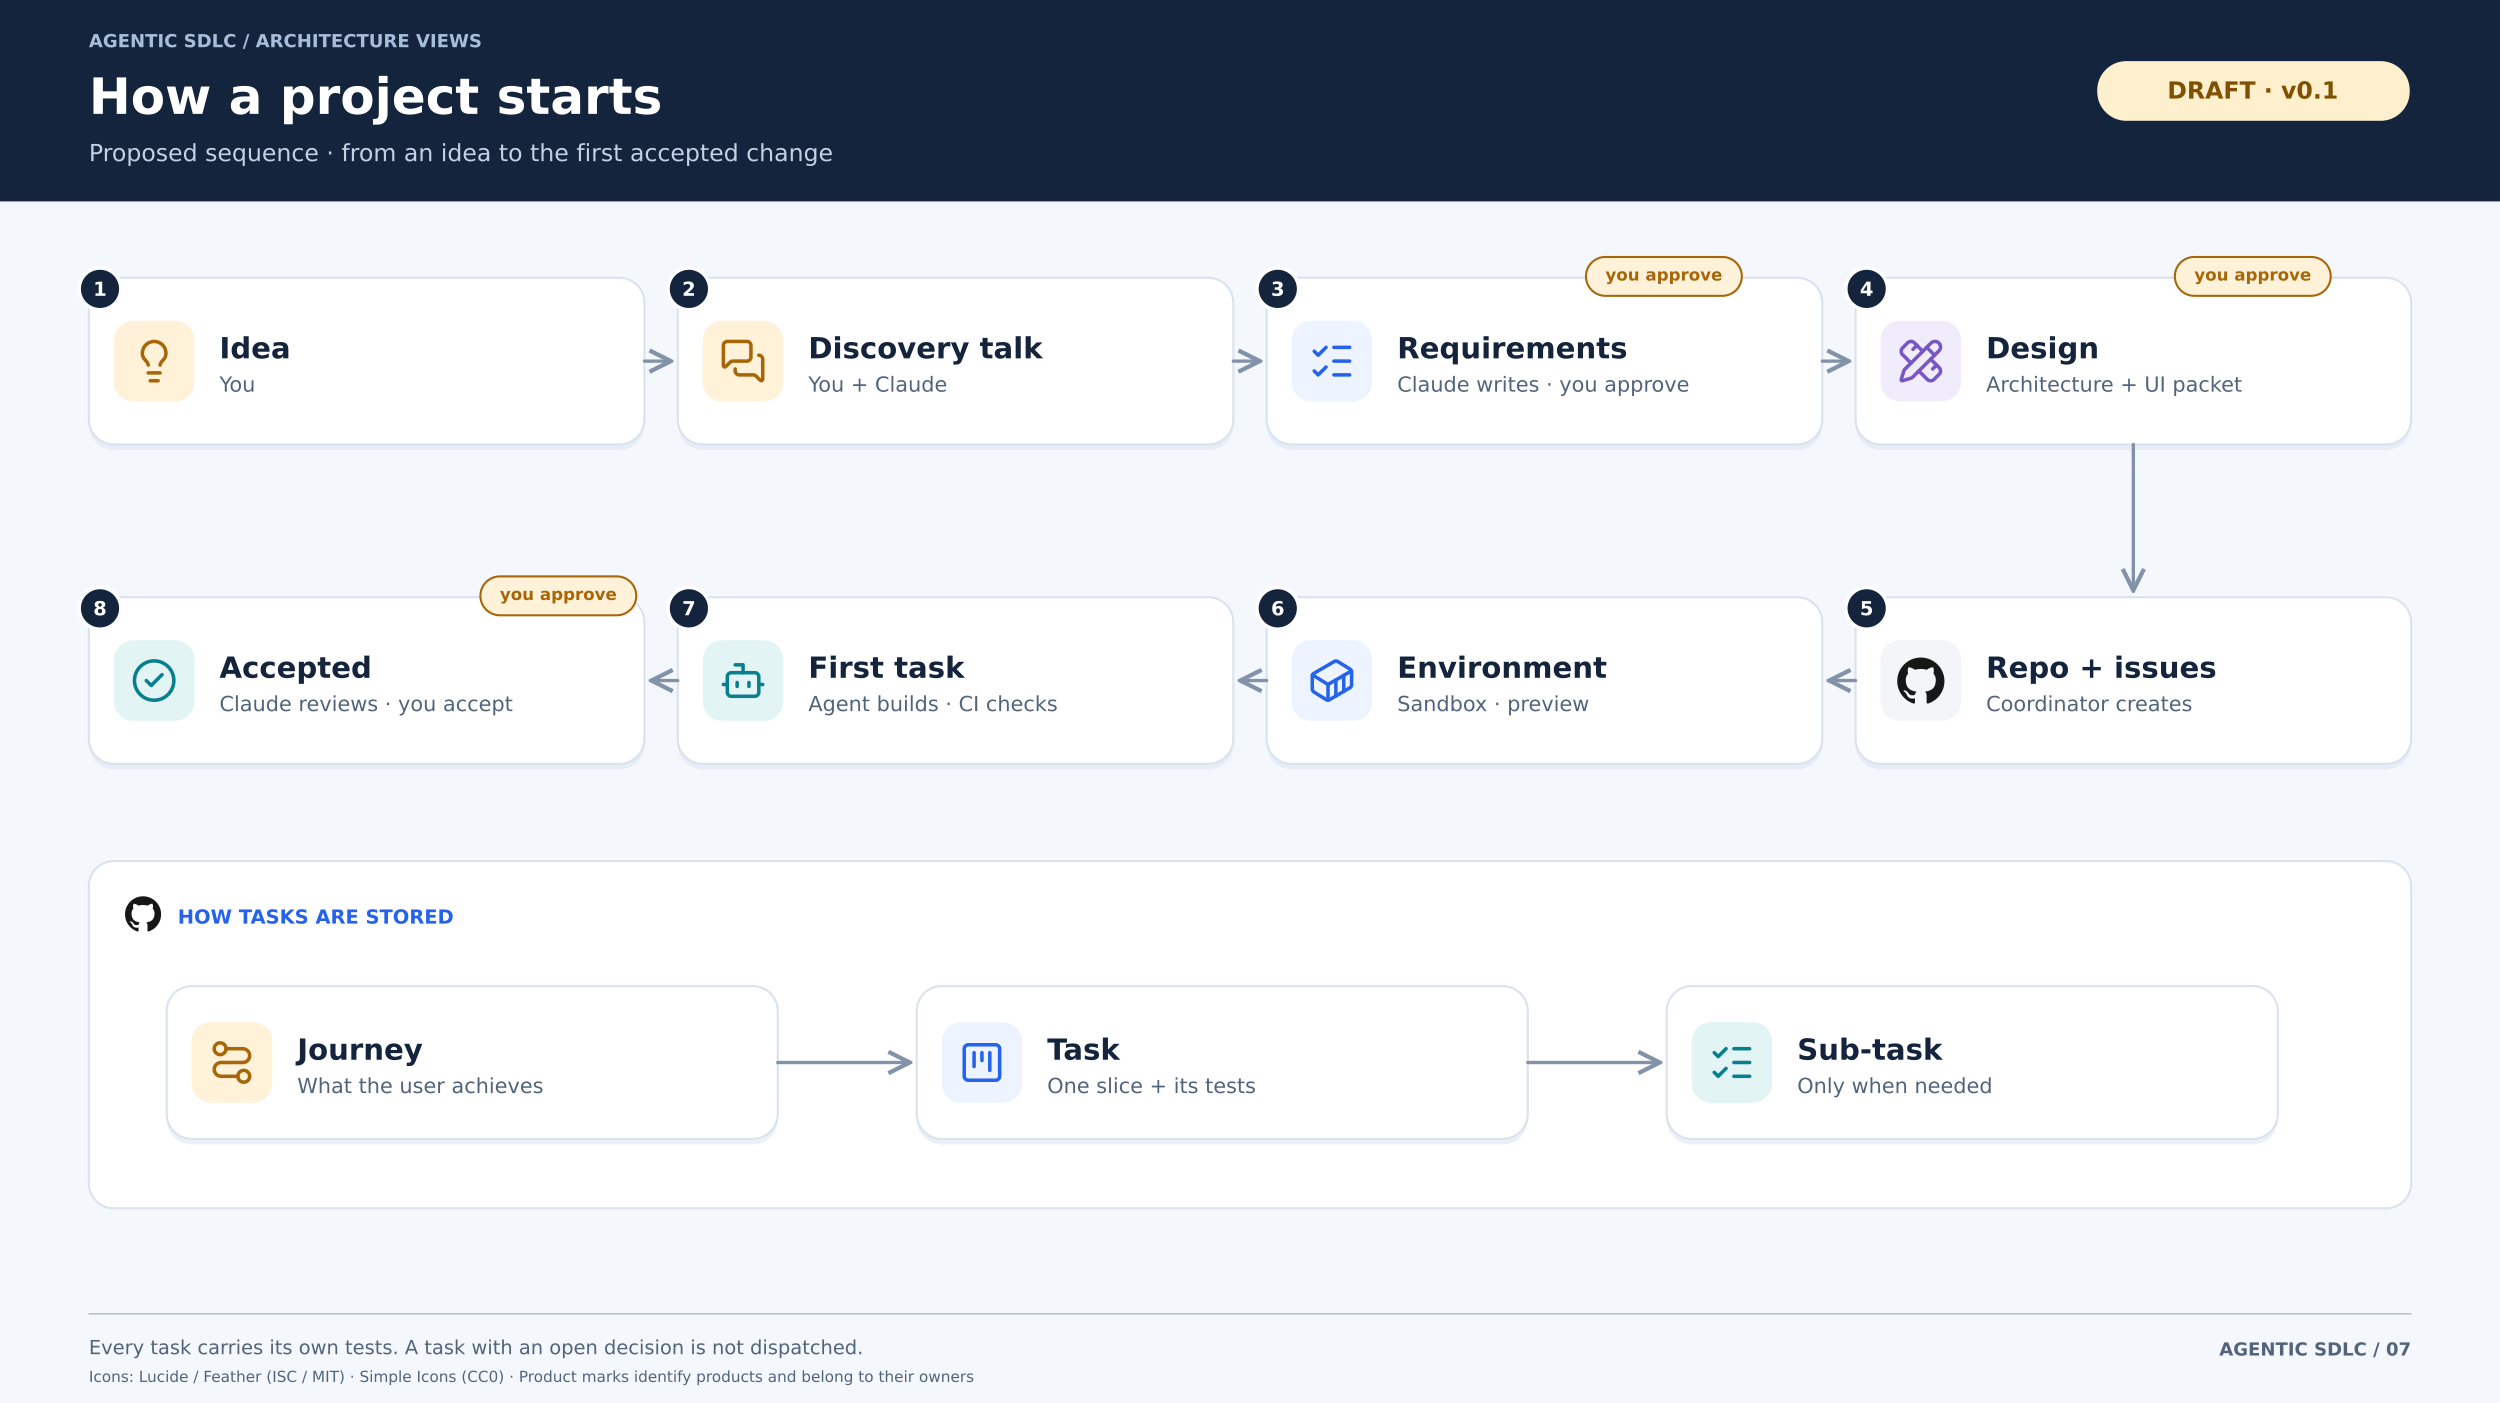
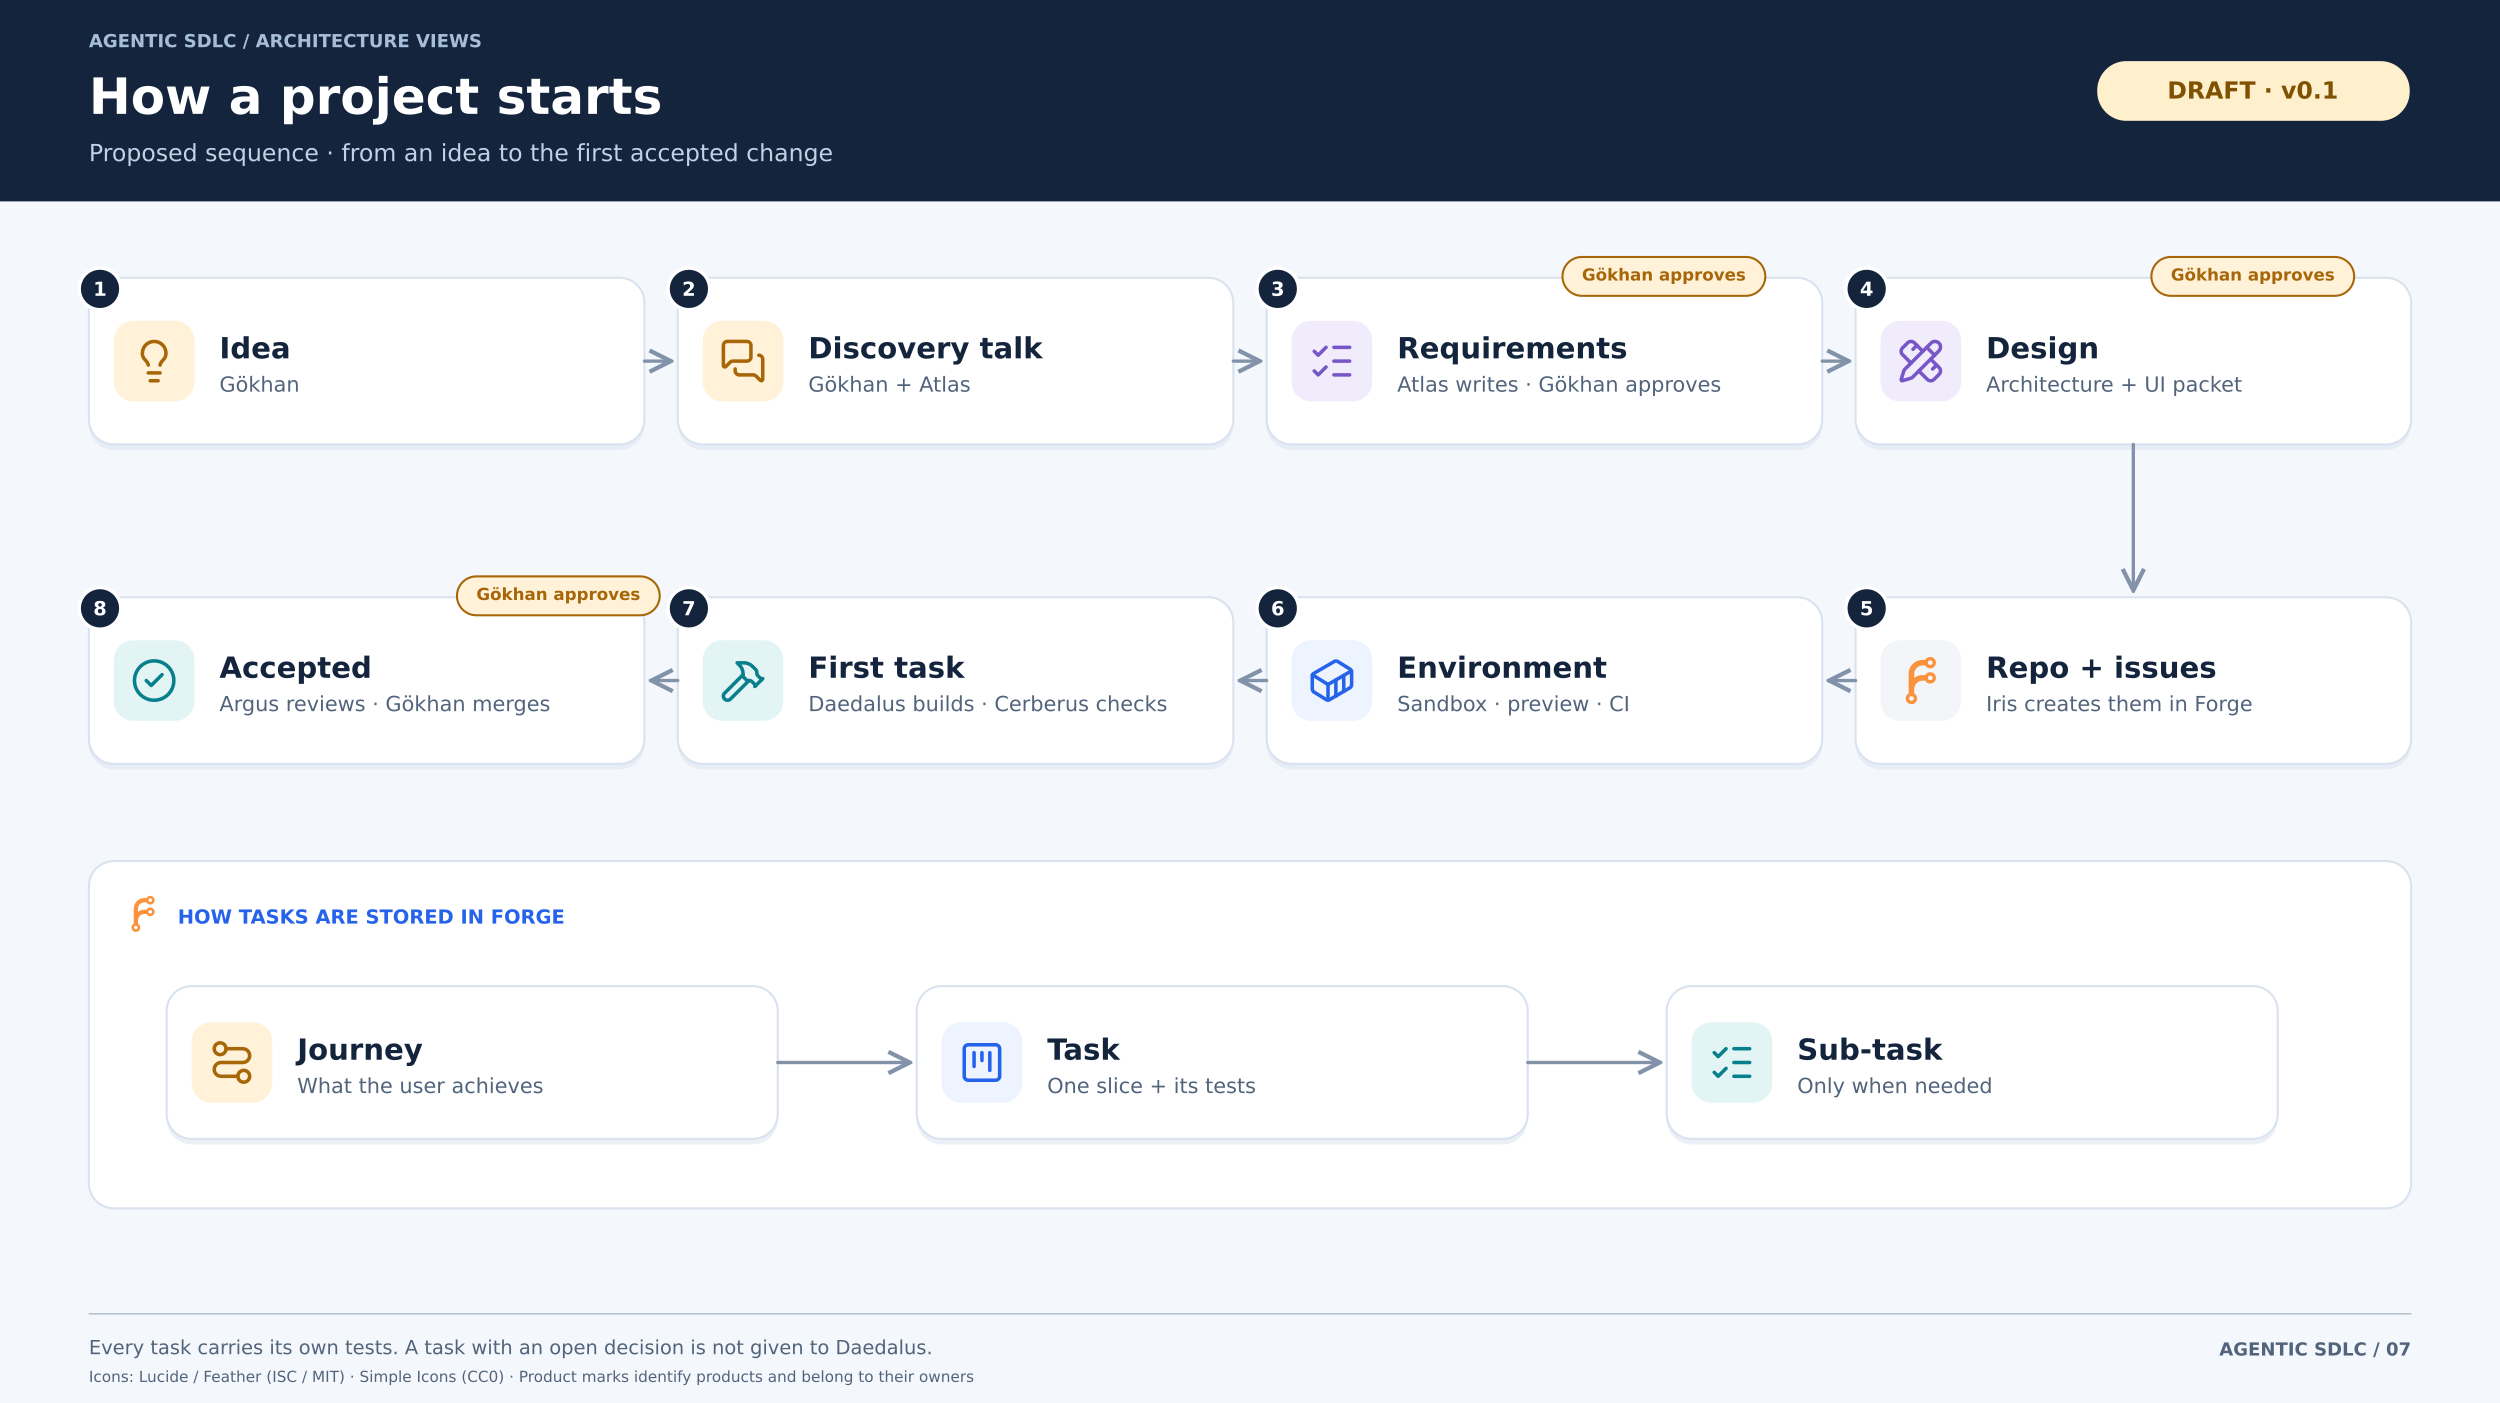
<svg xmlns="http://www.w3.org/2000/svg" width="1800" height="1010" viewBox="0 0 1800 1010" role="img" aria-labelledby="title desc">
  <defs>
    <marker id="blue" viewBox="0 0 10 10" refX="9" refY="5" markerWidth="8" markerHeight="8" orient="auto-start-reverse">
      <path d="M 1 1 L 9 5 L 1 9" fill="none" stroke="#2563EB" stroke-width="1.6" />
    </marker>
    <marker id="teal" viewBox="0 0 10 10" refX="9" refY="5" markerWidth="8" markerHeight="8" orient="auto-start-reverse">
      <path d="M 1 1 L 9 5 L 1 9" fill="none" stroke="#087F8C" stroke-width="1.6" />
    </marker>
    <marker id="purple" viewBox="0 0 10 10" refX="9" refY="5" markerWidth="8" markerHeight="8" orient="auto-start-reverse">
      <path d="M 1 1 L 9 5 L 1 9" fill="none" stroke="#7756C8" stroke-width="1.6" />
    </marker>
    <marker id="gray" viewBox="0 0 10 10" refX="9" refY="5" markerWidth="8" markerHeight="8" orient="auto-start-reverse">
      <path d="M 1 1 L 9 5 L 1 9" fill="none" stroke="#8292A8" stroke-width="1.6" />
    </marker>
    <marker id="amber" viewBox="0 0 10 10" refX="9" refY="5" markerWidth="8" markerHeight="8" orient="auto-start-reverse">
      <path d="M 1 1 L 9 5 L 1 9" fill="none" stroke="#A76608" stroke-width="1.6" />
    </marker>
  </defs>
  <rect x="0" y="0" width="1800" height="1010" rx="0" fill="#F4F7FC" stroke="none" stroke-width="1.5" />
  <rect x="0" y="0" width="1800" height="145" rx="0" fill="#13243C" stroke="none" stroke-width="1.5" />
  <text x="64" y="34" font-family="DejaVu Sans, sans-serif" font-size="13" fill="#A7BEDA" font-weight="700" text-anchor="start">AGENTIC SDLC  /  ARCHITECTURE VIEWS</text>
  <text x="64" y="82" font-family="DejaVu Sans, sans-serif" font-size="36" fill="#FFFFFF" font-weight="700" text-anchor="start">How a project starts</text>
  <text x="64" y="116" font-family="DejaVu Sans, sans-serif" font-size="17" fill="#C4D1E4" font-weight="400" text-anchor="start">Proposed sequence · from an idea to the first accepted change</text>
  <rect x="1510" y="44" width="225" height="43" rx="21" fill="#FFF0CD" stroke="none" stroke-width="1.5" />
  <text x="1622" y="71" font-family="DejaVu Sans, sans-serif" font-size="17" fill="#805100" font-weight="700" text-anchor="middle">DRAFT · v0.1</text>
  <rect x="64" y="204" width="400" height="120" rx="18" fill="#E1E8F2" opacity=".65" />
  <rect x="64" y="200" width="400" height="120" rx="18" fill="#FFFFFF" stroke="#D9E2EF" stroke-width="1.5" />
  <rect x="82" y="231.0" width="58" height="58" rx="14" fill="#FFF2D9" stroke="none" stroke-width="1.5" />
  <svg x="94" y="243.0" width="34" height="34" viewBox="0 0 24 24" fill="none" stroke="#A76608" stroke-width="1.8" stroke-linecap="round" stroke-linejoin="round">
    <path d="M15 14c.2-1 .7-1.7 1.5-2.5 1-.9 1.5-2.2 1.5-3.5A6 6 0 0 0 6 8c0 1 .2 2.2 1.5 3.5.7.7 1.3 1.5 1.5 2.5" />
    <path d="M9 18h6" />
    <path d="M10 22h4" />
  </svg>
  <text x="158" y="258.0" font-family="DejaVu Sans, sans-serif" font-size="21" fill="#13243C" font-weight="700" text-anchor="start">Idea</text>
-   <text x="158" y="282.0" font-family="DejaVu Sans, sans-serif" font-size="15" fill="#52647C" font-weight="400" text-anchor="start">You</text>
+   <text x="158" y="282.0" font-family="DejaVu Sans, sans-serif" font-size="15" fill="#52647C" font-weight="400" text-anchor="start">Gökhan</text>
  <circle cx="72" cy="208" r="15" fill="#13243C" stroke="#FFFFFF" stroke-width="2.5" />
  <text x="72" y="213" font-family="DejaVu Sans, sans-serif" font-size="14" fill="#FFFFFF" font-weight="700" text-anchor="middle">1</text>
  <rect x="488" y="204" width="400" height="120" rx="18" fill="#E1E8F2" opacity=".65" />
  <rect x="488" y="200" width="400" height="120" rx="18" fill="#FFFFFF" stroke="#D9E2EF" stroke-width="1.5" />
  <rect x="506" y="231.0" width="58" height="58" rx="14" fill="#FFF2D9" stroke="none" stroke-width="1.5" />
  <svg x="518" y="243.0" width="34" height="34" viewBox="0 0 24 24" fill="none" stroke="#A76608" stroke-width="1.8" stroke-linecap="round" stroke-linejoin="round">
    <path d="M16 10a2 2 0 0 1-2 2H6.828a2 2 0 0 0-1.414.586l-2.202 2.202A.71.71 0 0 1 2 14.286V4a2 2 0 0 1 2-2h10a2 2 0 0 1 2 2z" />
    <path d="M20 9a2 2 0 0 1 2 2v10.286a.71.71 0 0 1-1.212.502l-2.202-2.202A2 2 0 0 0 17.172 19H10a2 2 0 0 1-2-2v-1" />
  </svg>
  <text x="582" y="258.0" font-family="DejaVu Sans, sans-serif" font-size="21" fill="#13243C" font-weight="700" text-anchor="start">Discovery talk</text>
-   <text x="582" y="282.0" font-family="DejaVu Sans, sans-serif" font-size="15" fill="#52647C" font-weight="400" text-anchor="start">You + Claude</text>
+   <text x="582" y="282.0" font-family="DejaVu Sans, sans-serif" font-size="15" fill="#52647C" font-weight="400" text-anchor="start">Gökhan + Atlas</text>
  <circle cx="496" cy="208" r="15" fill="#13243C" stroke="#FFFFFF" stroke-width="2.5" />
  <text x="496" y="213" font-family="DejaVu Sans, sans-serif" font-size="14" fill="#FFFFFF" font-weight="700" text-anchor="middle">2</text>
  <rect x="912" y="204" width="400" height="120" rx="18" fill="#E1E8F2" opacity=".65" />
  <rect x="912" y="200" width="400" height="120" rx="18" fill="#FFFFFF" stroke="#D9E2EF" stroke-width="1.5" />
-   <rect x="930" y="231.0" width="58" height="58" rx="14" fill="#EDF3FF" stroke="none" stroke-width="1.5" />
-   <svg x="942" y="243.0" width="34" height="34" viewBox="0 0 24 24" fill="none" stroke="#2563EB" stroke-width="1.8" stroke-linecap="round" stroke-linejoin="round">
+   <rect x="930" y="231.0" width="58" height="58" rx="14" fill="#F1ECFB" stroke="none" stroke-width="1.5" />
+   <svg x="942" y="243.0" width="34" height="34" viewBox="0 0 24 24" fill="none" stroke="#7756C8" stroke-width="1.8" stroke-linecap="round" stroke-linejoin="round">
    <path d="M13 5h8" />
    <path d="M13 12h8" />
    <path d="M13 19h8" />
    <path d="m3 17 2 2 4-4" />
    <path d="m3 7 2 2 4-4" />
  </svg>
  <text x="1006" y="258.0" font-family="DejaVu Sans, sans-serif" font-size="21" fill="#13243C" font-weight="700" text-anchor="start">Requirements</text>
-   <text x="1006" y="282.0" font-family="DejaVu Sans, sans-serif" font-size="15" fill="#52647C" font-weight="400" text-anchor="start">Claude writes · you approve</text>
+   <text x="1006" y="282.0" font-family="DejaVu Sans, sans-serif" font-size="15" fill="#52647C" font-weight="400" text-anchor="start">Atlas writes · Gökhan approves</text>
  <circle cx="920" cy="208" r="15" fill="#13243C" stroke="#FFFFFF" stroke-width="2.5" />
  <text x="920" y="213" font-family="DejaVu Sans, sans-serif" font-size="14" fill="#FFFFFF" font-weight="700" text-anchor="middle">3</text>
  <rect x="1336" y="204" width="400" height="120" rx="18" fill="#E1E8F2" opacity=".65" />
  <rect x="1336" y="200" width="400" height="120" rx="18" fill="#FFFFFF" stroke="#D9E2EF" stroke-width="1.5" />
  <rect x="1354" y="231.0" width="58" height="58" rx="14" fill="#F1ECFB" stroke="none" stroke-width="1.5" />
  <svg x="1366" y="243.0" width="34" height="34" viewBox="0 0 24 24" fill="none" stroke="#7756C8" stroke-width="1.8" stroke-linecap="round" stroke-linejoin="round">
    <path d="M13 7 8.7 2.7a2.41 2.41 0 0 0-3.4 0L2.7 5.3a2.41 2.41 0 0 0 0 3.4L7 13" />
    <path d="m8 6 2-2" />
    <path d="m18 16 2-2" />
    <path d="m17 11 4.3 4.3c.94.94.94 2.46 0 3.4l-2.6 2.6c-.94.94-2.46.94-3.4 0L11 17" />
    <path d="M21.174 6.812a1 1 0 0 0-3.986-3.987L3.842 16.174a2 2 0 0 0-.5.83l-1.321 4.352a.5.5 0 0 0 .623.622l4.353-1.32a2 2 0 0 0 .83-.497z" />
    <path d="m15 5 4 4" />
  </svg>
  <text x="1430" y="258.0" font-family="DejaVu Sans, sans-serif" font-size="21" fill="#13243C" font-weight="700" text-anchor="start">Design</text>
  <text x="1430" y="282.0" font-family="DejaVu Sans, sans-serif" font-size="15" fill="#52647C" font-weight="400" text-anchor="start">Architecture + UI packet</text>
  <circle cx="1344" cy="208" r="15" fill="#13243C" stroke="#FFFFFF" stroke-width="2.5" />
  <text x="1344" y="213" font-family="DejaVu Sans, sans-serif" font-size="14" fill="#FFFFFF" font-weight="700" text-anchor="middle">4</text>
  <rect x="1336" y="434" width="400" height="120" rx="18" fill="#E1E8F2" opacity=".65" />
  <rect x="1336" y="430" width="400" height="120" rx="18" fill="#FFFFFF" stroke="#D9E2EF" stroke-width="1.5" />
  <rect x="1354" y="461.0" width="58" height="58" rx="14" fill="#F3F5F9" stroke="none" stroke-width="1.5" />
-   <svg x="1366" y="473.0" width="34" height="34" viewBox="0 0 24 24" fill="#181717">
-     <path d="M12 .297c-6.63 0-12 5.373-12 12 0 5.303 3.438 9.8 8.205 11.385.6.113.82-.258.82-.577 0-.285-.01-1.04-.015-2.04-3.338.724-4.042-1.61-4.042-1.61C4.422 18.07 3.633 17.7 3.633 17.7c-1.087-.744.084-.729.084-.729 1.205.084 1.838 1.236 1.838 1.236 1.07 1.835 2.809 1.305 3.495.998.108-.776.417-1.305.76-1.605-2.665-.3-5.466-1.332-5.466-5.93 0-1.31.465-2.38 1.235-3.22-.135-.303-.54-1.523.105-3.176 0 0 1.005-.322 3.3 1.23.96-.267 1.98-.399 3-.405 1.02.006 2.04.138 3 .405 2.28-1.552 3.285-1.23 3.285-1.23.645 1.653.24 2.873.12 3.176.765.84 1.23 1.91 1.23 3.22 0 4.61-2.805 5.625-5.475 5.92.42.36.81 1.096.81 2.22 0 1.606-.015 2.896-.015 3.286 0 .315.21.69.825.57C20.565 22.092 24 17.592 24 12.297c0-6.627-5.373-12-12-12" />
+   <svg x="1366" y="473.0" width="34" height="34" viewBox="0 0 24 24" fill="#FB923C">
+     <path d="M16.777 0c1.602 0 2.9 1.299 2.9 2.901s-1.299 2.9-2.9 2.9c-1.085 0-2.031-.596-2.529-1.479H12.91c-2.332 0-4.227 1.872-4.265 4.195l-.001 2.118a7.076 7.076 0 0 1 4.148-1.421l.118-.001 1.339 0c.497-.883 1.443-1.479 2.529-1.479 1.602 0 2.9 1.299 2.9 2.901s-1.299 2.9-2.9 2.9c-1.085 0-2.031-.596-2.529-1.479H12.91c-2.332 0-4.227 1.872-4.265 4.195l-.001 2.319c.883.497 1.479 1.443 1.479 2.529 0 1.602-1.299 2.901-2.901 2.901-1.602 0-2.9-1.299-2.9-2.901 0-1.085.596-2.031 1.479-2.529l-0-9.983c0-3.887 3.119-7.045 6.992-7.108l.118-.001h1.339C14.746.596 15.692 0 16.777 0ZM7.223 19.905c-.66 0-1.194.535-1.194 1.194s.535 1.194 1.194 1.194 1.194-.535 1.194-1.194-.535-1.194-1.194-1.194Zm9.555-10.464c-.66 0-1.194.535-1.194 1.194s.535 1.194 1.194 1.194c.66 0 1.194-.535 1.194-1.194s-.535-1.194-1.194-1.194Zm0-7.735c-.66 0-1.194.535-1.194 1.194s.535 1.194 1.194 1.194c.66 0 1.194-.535 1.194-1.194s-.535-1.194-1.194-1.194Z" />
  </svg>
  <text x="1430" y="488.0" font-family="DejaVu Sans, sans-serif" font-size="21" fill="#13243C" font-weight="700" text-anchor="start">Repo + issues</text>
-   <text x="1430" y="512.0" font-family="DejaVu Sans, sans-serif" font-size="15" fill="#52647C" font-weight="400" text-anchor="start">Coordinator creates</text>
+   <text x="1430" y="512.0" font-family="DejaVu Sans, sans-serif" font-size="15" fill="#52647C" font-weight="400" text-anchor="start">Iris creates them in Forge</text>
  <circle cx="1344" cy="438" r="15" fill="#13243C" stroke="#FFFFFF" stroke-width="2.5" />
  <text x="1344" y="443" font-family="DejaVu Sans, sans-serif" font-size="14" fill="#FFFFFF" font-weight="700" text-anchor="middle">5</text>
  <rect x="912" y="434" width="400" height="120" rx="18" fill="#E1E8F2" opacity=".65" />
  <rect x="912" y="430" width="400" height="120" rx="18" fill="#FFFFFF" stroke="#D9E2EF" stroke-width="1.5" />
  <rect x="930" y="461.0" width="58" height="58" rx="14" fill="#EDF3FF" stroke="none" stroke-width="1.5" />
  <svg x="942" y="473.0" width="34" height="34" viewBox="0 0 24 24" fill="none" stroke="#2563EB" stroke-width="1.8" stroke-linecap="round" stroke-linejoin="round">
    <path d="M22 7.7c0-.6-.4-1.2-.8-1.5l-6.3-3.9a1.72 1.72 0 0 0-1.7 0l-10.3 6c-.5.2-.9.8-.9 1.4v6.6c0 .5.4 1.2.8 1.5l6.3 3.9a1.72 1.72 0 0 0 1.7 0l10.3-6c.5-.3.9-1 .9-1.5Z" />
    <path d="M10 21.9V14L2.1 9.1" />
    <path d="m10 14 11.9-6.9" />
    <path d="M14 19.8v-8.1" />
    <path d="M18 17.5V9.4" />
  </svg>
  <text x="1006" y="488.0" font-family="DejaVu Sans, sans-serif" font-size="21" fill="#13243C" font-weight="700" text-anchor="start">Environment</text>
-   <text x="1006" y="512.0" font-family="DejaVu Sans, sans-serif" font-size="15" fill="#52647C" font-weight="400" text-anchor="start">Sandbox · preview</text>
+   <text x="1006" y="512.0" font-family="DejaVu Sans, sans-serif" font-size="15" fill="#52647C" font-weight="400" text-anchor="start">Sandbox · preview · CI</text>
  <circle cx="920" cy="438" r="15" fill="#13243C" stroke="#FFFFFF" stroke-width="2.5" />
  <text x="920" y="443" font-family="DejaVu Sans, sans-serif" font-size="14" fill="#FFFFFF" font-weight="700" text-anchor="middle">6</text>
  <rect x="488" y="434" width="400" height="120" rx="18" fill="#E1E8F2" opacity=".65" />
  <rect x="488" y="430" width="400" height="120" rx="18" fill="#FFFFFF" stroke="#D9E2EF" stroke-width="1.5" />
  <rect x="506" y="461.0" width="58" height="58" rx="14" fill="#E3F4F5" stroke="none" stroke-width="1.5" />
  <svg x="518" y="473.0" width="34" height="34" viewBox="0 0 24 24" fill="none" stroke="#087F8C" stroke-width="1.8" stroke-linecap="round" stroke-linejoin="round">
-     <path d="M12 8V4H8" />
-     <rect width="16" height="12" x="4" y="8" rx="2" />
-     <path d="M2 14h2" />
-     <path d="M20 14h2" />
-     <path d="M15 13v2" />
-     <path d="M9 13v2" />
+     <path d="m15 12-9.373 9.373a1 1 0 0 1-3.001-3L12 9" />
+     <path d="m18 15 4-4" />
+     <path d="m21.5 11.5-1.914-1.914A2 2 0 0 1 19 8.172v-.344a2 2 0 0 0-.586-1.414l-1.657-1.657A6 6 0 0 0 12.516 3H9l1.243 1.243A6 6 0 0 1 12 8.485V10l2 2h1.172a2 2 0 0 1 1.414.586L18.5 14.5" />
  </svg>
  <text x="582" y="488.0" font-family="DejaVu Sans, sans-serif" font-size="21" fill="#13243C" font-weight="700" text-anchor="start">First task</text>
-   <text x="582" y="512.0" font-family="DejaVu Sans, sans-serif" font-size="15" fill="#52647C" font-weight="400" text-anchor="start">Agent builds · CI checks</text>
+   <text x="582" y="512.0" font-family="DejaVu Sans, sans-serif" font-size="15" fill="#52647C" font-weight="400" text-anchor="start">Daedalus builds · Cerberus checks</text>
  <circle cx="496" cy="438" r="15" fill="#13243C" stroke="#FFFFFF" stroke-width="2.5" />
  <text x="496" y="443" font-family="DejaVu Sans, sans-serif" font-size="14" fill="#FFFFFF" font-weight="700" text-anchor="middle">7</text>
  <rect x="64" y="434" width="400" height="120" rx="18" fill="#E1E8F2" opacity=".65" />
  <rect x="64" y="430" width="400" height="120" rx="18" fill="#FFFFFF" stroke="#D9E2EF" stroke-width="1.5" />
  <rect x="82" y="461.0" width="58" height="58" rx="14" fill="#E3F4F5" stroke="none" stroke-width="1.5" />
  <svg x="94" y="473.0" width="34" height="34" viewBox="0 0 24 24" fill="none" stroke="#087F8C" stroke-width="1.8" stroke-linecap="round" stroke-linejoin="round">
    <circle cx="12" cy="12" r="10" />
    <path d="m16 9-5.5 5.5L8 12" />
  </svg>
  <text x="158" y="488.0" font-family="DejaVu Sans, sans-serif" font-size="21" fill="#13243C" font-weight="700" text-anchor="start">Accepted</text>
-   <text x="158" y="512.0" font-family="DejaVu Sans, sans-serif" font-size="15" fill="#52647C" font-weight="400" text-anchor="start">Claude reviews · you accept</text>
+   <text x="158" y="512.0" font-family="DejaVu Sans, sans-serif" font-size="15" fill="#52647C" font-weight="400" text-anchor="start">Argus reviews · Gökhan merges</text>
  <circle cx="72" cy="438" r="15" fill="#13243C" stroke="#FFFFFF" stroke-width="2.5" />
  <text x="72" y="443" font-family="DejaVu Sans, sans-serif" font-size="14" fill="#FFFFFF" font-weight="700" text-anchor="middle">8</text>
  <path d="M464 260 H483" fill="none" stroke="#8292A8" stroke-width="2.4" stroke-linecap="round" stroke-linejoin="round" marker-end="url(#gray)" />
  <path d="M1336 490 H1317" fill="none" stroke="#8292A8" stroke-width="2.4" stroke-linecap="round" stroke-linejoin="round" marker-end="url(#gray)" />
  <path d="M888 260 H907" fill="none" stroke="#8292A8" stroke-width="2.4" stroke-linecap="round" stroke-linejoin="round" marker-end="url(#gray)" />
  <path d="M912 490 H893" fill="none" stroke="#8292A8" stroke-width="2.4" stroke-linecap="round" stroke-linejoin="round" marker-end="url(#gray)" />
  <path d="M1312 260 H1331" fill="none" stroke="#8292A8" stroke-width="2.4" stroke-linecap="round" stroke-linejoin="round" marker-end="url(#gray)" />
  <path d="M488 490 H469" fill="none" stroke="#8292A8" stroke-width="2.4" stroke-linecap="round" stroke-linejoin="round" marker-end="url(#gray)" />
  <path d="M1536 320 V425" fill="none" stroke="#8292A8" stroke-width="2.4" stroke-linecap="round" stroke-linejoin="round" marker-end="url(#gray)" />
-   <rect x="1141.891" y="185" width="112.219" height="28" rx="14.0" fill="#FFF2D9" stroke="#A76608" stroke-width="1.5" />
-   <text x="1198" y="202" font-family="DejaVu Sans, sans-serif" font-size="12" fill="#A76608" font-weight="700" text-anchor="middle">you approve</text>
-   <rect x="1565.891" y="185" width="112.219" height="28" rx="14.0" fill="#FFF2D9" stroke="#A76608" stroke-width="1.5" />
-   <text x="1622" y="202" font-family="DejaVu Sans, sans-serif" font-size="12" fill="#A76608" font-weight="700" text-anchor="middle">you approve</text>
-   <rect x="345.891" y="415" width="112.219" height="28" rx="14.0" fill="#FFF2D9" stroke="#A76608" stroke-width="1.5" />
-   <text x="402" y="432" font-family="DejaVu Sans, sans-serif" font-size="12" fill="#A76608" font-weight="700" text-anchor="middle">you approve</text>
+   <rect x="1125.0" y="185" width="146.0" height="28" rx="14.0" fill="#FFF2D9" stroke="#A76608" stroke-width="1.5" />
+   <text x="1198" y="202" font-family="DejaVu Sans, sans-serif" font-size="12" fill="#A76608" font-weight="700" text-anchor="middle">Gökhan approves</text>
+   <rect x="1549.0" y="185" width="146.0" height="28" rx="14.0" fill="#FFF2D9" stroke="#A76608" stroke-width="1.5" />
+   <text x="1622" y="202" font-family="DejaVu Sans, sans-serif" font-size="12" fill="#A76608" font-weight="700" text-anchor="middle">Gökhan approves</text>
+   <rect x="329.0" y="415" width="146.0" height="28" rx="14.0" fill="#FFF2D9" stroke="#A76608" stroke-width="1.5" />
+   <text x="402" y="432" font-family="DejaVu Sans, sans-serif" font-size="12" fill="#A76608" font-weight="700" text-anchor="middle">Gökhan approves</text>
  <rect x="64" y="620" width="1672" height="250" rx="18" fill="#FFFFFF" stroke="#D9E2EF" stroke-width="1.5" />
-   <svg x="90" y="645" width="26" height="26" viewBox="0 0 24 24" fill="#181717">
-     <path d="M12 .297c-6.63 0-12 5.373-12 12 0 5.303 3.438 9.8 8.205 11.385.6.113.82-.258.82-.577 0-.285-.01-1.04-.015-2.04-3.338.724-4.042-1.61-4.042-1.61C4.422 18.07 3.633 17.7 3.633 17.7c-1.087-.744.084-.729.084-.729 1.205.084 1.838 1.236 1.838 1.236 1.07 1.835 2.809 1.305 3.495.998.108-.776.417-1.305.76-1.605-2.665-.3-5.466-1.332-5.466-5.93 0-1.31.465-2.38 1.235-3.22-.135-.303-.54-1.523.105-3.176 0 0 1.005-.322 3.3 1.23.96-.267 1.98-.399 3-.405 1.02.006 2.04.138 3 .405 2.28-1.552 3.285-1.23 3.285-1.23.645 1.653.24 2.873.12 3.176.765.84 1.23 1.91 1.23 3.22 0 4.61-2.805 5.625-5.475 5.92.42.36.81 1.096.81 2.22 0 1.606-.015 2.896-.015 3.286 0 .315.21.69.825.57C20.565 22.092 24 17.592 24 12.297c0-6.627-5.373-12-12-12" />
+   <svg x="90" y="645" width="26" height="26" viewBox="0 0 24 24" fill="#FB923C">
+     <path d="M16.777 0c1.602 0 2.9 1.299 2.9 2.901s-1.299 2.9-2.9 2.9c-1.085 0-2.031-.596-2.529-1.479H12.91c-2.332 0-4.227 1.872-4.265 4.195l-.001 2.118a7.076 7.076 0 0 1 4.148-1.421l.118-.001 1.339 0c.497-.883 1.443-1.479 2.529-1.479 1.602 0 2.9 1.299 2.9 2.901s-1.299 2.9-2.9 2.9c-1.085 0-2.031-.596-2.529-1.479H12.91c-2.332 0-4.227 1.872-4.265 4.195l-.001 2.319c.883.497 1.479 1.443 1.479 2.529 0 1.602-1.299 2.901-2.901 2.901-1.602 0-2.9-1.299-2.9-2.901 0-1.085.596-2.031 1.479-2.529l-0-9.983c0-3.887 3.119-7.045 6.992-7.108l.118-.001h1.339C14.746.596 15.692 0 16.777 0ZM7.223 19.905c-.66 0-1.194.535-1.194 1.194s.535 1.194 1.194 1.194 1.194-.535 1.194-1.194-.535-1.194-1.194-1.194Zm9.555-10.464c-.66 0-1.194.535-1.194 1.194s.535 1.194 1.194 1.194c.66 0 1.194-.535 1.194-1.194s-.535-1.194-1.194-1.194Zm0-7.735c-.66 0-1.194.535-1.194 1.194s.535 1.194 1.194 1.194c.66 0 1.194-.535 1.194-1.194s-.535-1.194-1.194-1.194Z" />
  </svg>
-   <text x="128" y="665" font-family="DejaVu Sans, sans-serif" font-size="14" fill="#2563EB" font-weight="700" text-anchor="start">HOW TASKS ARE STORED</text>
+   <text x="128" y="665" font-family="DejaVu Sans, sans-serif" font-size="14" fill="#2563EB" font-weight="700" text-anchor="start">HOW TASKS ARE STORED IN FORGE</text>
  <rect x="120" y="714" width="440" height="110" rx="18" fill="#E1E8F2" opacity=".65" />
  <rect x="120" y="710" width="440" height="110" rx="18" fill="#FFFFFF" stroke="#D9E2EF" stroke-width="1.5" />
  <rect x="138" y="736.0" width="58" height="58" rx="14" fill="#FFF2D9" stroke="none" stroke-width="1.5" />
  <svg x="150" y="748.0" width="34" height="34" viewBox="0 0 24 24" fill="none" stroke="#A76608" stroke-width="1.8" stroke-linecap="round" stroke-linejoin="round">
    <path d="M9 5h8.5a1 1 0 010 7h-11a1 1 0 000 7H15" />
    <circle cx="18" cy="19" r="3" />
    <circle cx="6" cy="5" r="3" />
  </svg>
  <text x="214" y="763.0" font-family="DejaVu Sans, sans-serif" font-size="21" fill="#13243C" font-weight="700" text-anchor="start">Journey</text>
  <text x="214" y="787.0" font-family="DejaVu Sans, sans-serif" font-size="15" fill="#52647C" font-weight="400" text-anchor="start">What the user achieves</text>
  <rect x="660" y="714" width="440" height="110" rx="18" fill="#E1E8F2" opacity=".65" />
  <rect x="660" y="710" width="440" height="110" rx="18" fill="#FFFFFF" stroke="#D9E2EF" stroke-width="1.5" />
  <rect x="678" y="736.0" width="58" height="58" rx="14" fill="#EDF3FF" stroke="none" stroke-width="1.5" />
  <svg x="690" y="748.0" width="34" height="34" viewBox="0 0 24 24" fill="none" stroke="#2563EB" stroke-width="1.8" stroke-linecap="round" stroke-linejoin="round">
    <rect width="18" height="18" x="3" y="3" rx="2" />
    <path d="M8 7v7" />
    <path d="M12 7v4" />
    <path d="M16 7v9" />
  </svg>
  <text x="754" y="763.0" font-family="DejaVu Sans, sans-serif" font-size="21" fill="#13243C" font-weight="700" text-anchor="start">Task</text>
  <text x="754" y="787.0" font-family="DejaVu Sans, sans-serif" font-size="15" fill="#52647C" font-weight="400" text-anchor="start">One slice + its tests</text>
  <rect x="1200" y="714" width="440" height="110" rx="18" fill="#E1E8F2" opacity=".65" />
  <rect x="1200" y="710" width="440" height="110" rx="18" fill="#FFFFFF" stroke="#D9E2EF" stroke-width="1.5" />
  <rect x="1218" y="736.0" width="58" height="58" rx="14" fill="#E3F4F5" stroke="none" stroke-width="1.5" />
  <svg x="1230" y="748.0" width="34" height="34" viewBox="0 0 24 24" fill="none" stroke="#087F8C" stroke-width="1.8" stroke-linecap="round" stroke-linejoin="round">
    <path d="M13 5h8" />
    <path d="M13 12h8" />
    <path d="M13 19h8" />
    <path d="m3 17 2 2 4-4" />
    <path d="m3 7 2 2 4-4" />
  </svg>
  <text x="1294" y="763.0" font-family="DejaVu Sans, sans-serif" font-size="21" fill="#13243C" font-weight="700" text-anchor="start">Sub-task</text>
  <text x="1294" y="787.0" font-family="DejaVu Sans, sans-serif" font-size="15" fill="#52647C" font-weight="400" text-anchor="start">Only when needed</text>
  <path d="M560 765 H655" fill="none" stroke="#8292A8" stroke-width="2.4" stroke-linecap="round" stroke-linejoin="round" marker-end="url(#gray)" />
  <path d="M1100 765 H1195" fill="none" stroke="#8292A8" stroke-width="2.4" stroke-linecap="round" stroke-linejoin="round" marker-end="url(#gray)" />
  <path d="M64 946 H1736" fill="none" stroke="#8292A8" stroke-width="0.6" stroke-linecap="round" stroke-linejoin="round" />
-   <text x="64" y="975" font-family="DejaVu Sans, sans-serif" font-size="14" fill="#52647C" font-weight="400" text-anchor="start">Every task carries its own tests. A task with an open decision is not dispatched.</text>
+   <text x="64" y="975" font-family="DejaVu Sans, sans-serif" font-size="14" fill="#52647C" font-weight="400" text-anchor="start">Every task carries its own tests. A task with an open decision is not given to Daedalus.</text>
  <text x="64" y="995" font-family="DejaVu Sans, sans-serif" font-size="11" fill="#52647C" font-weight="400" text-anchor="start">Icons: Lucide / Feather (ISC / MIT) · Simple Icons (CC0) · Product marks identify products and belong to their owners</text>
  <text x="1736" y="976" font-family="DejaVu Sans, sans-serif" font-size="13" fill="#52647C" font-weight="700" text-anchor="end">AGENTIC SDLC  /  07</text>
</svg>
